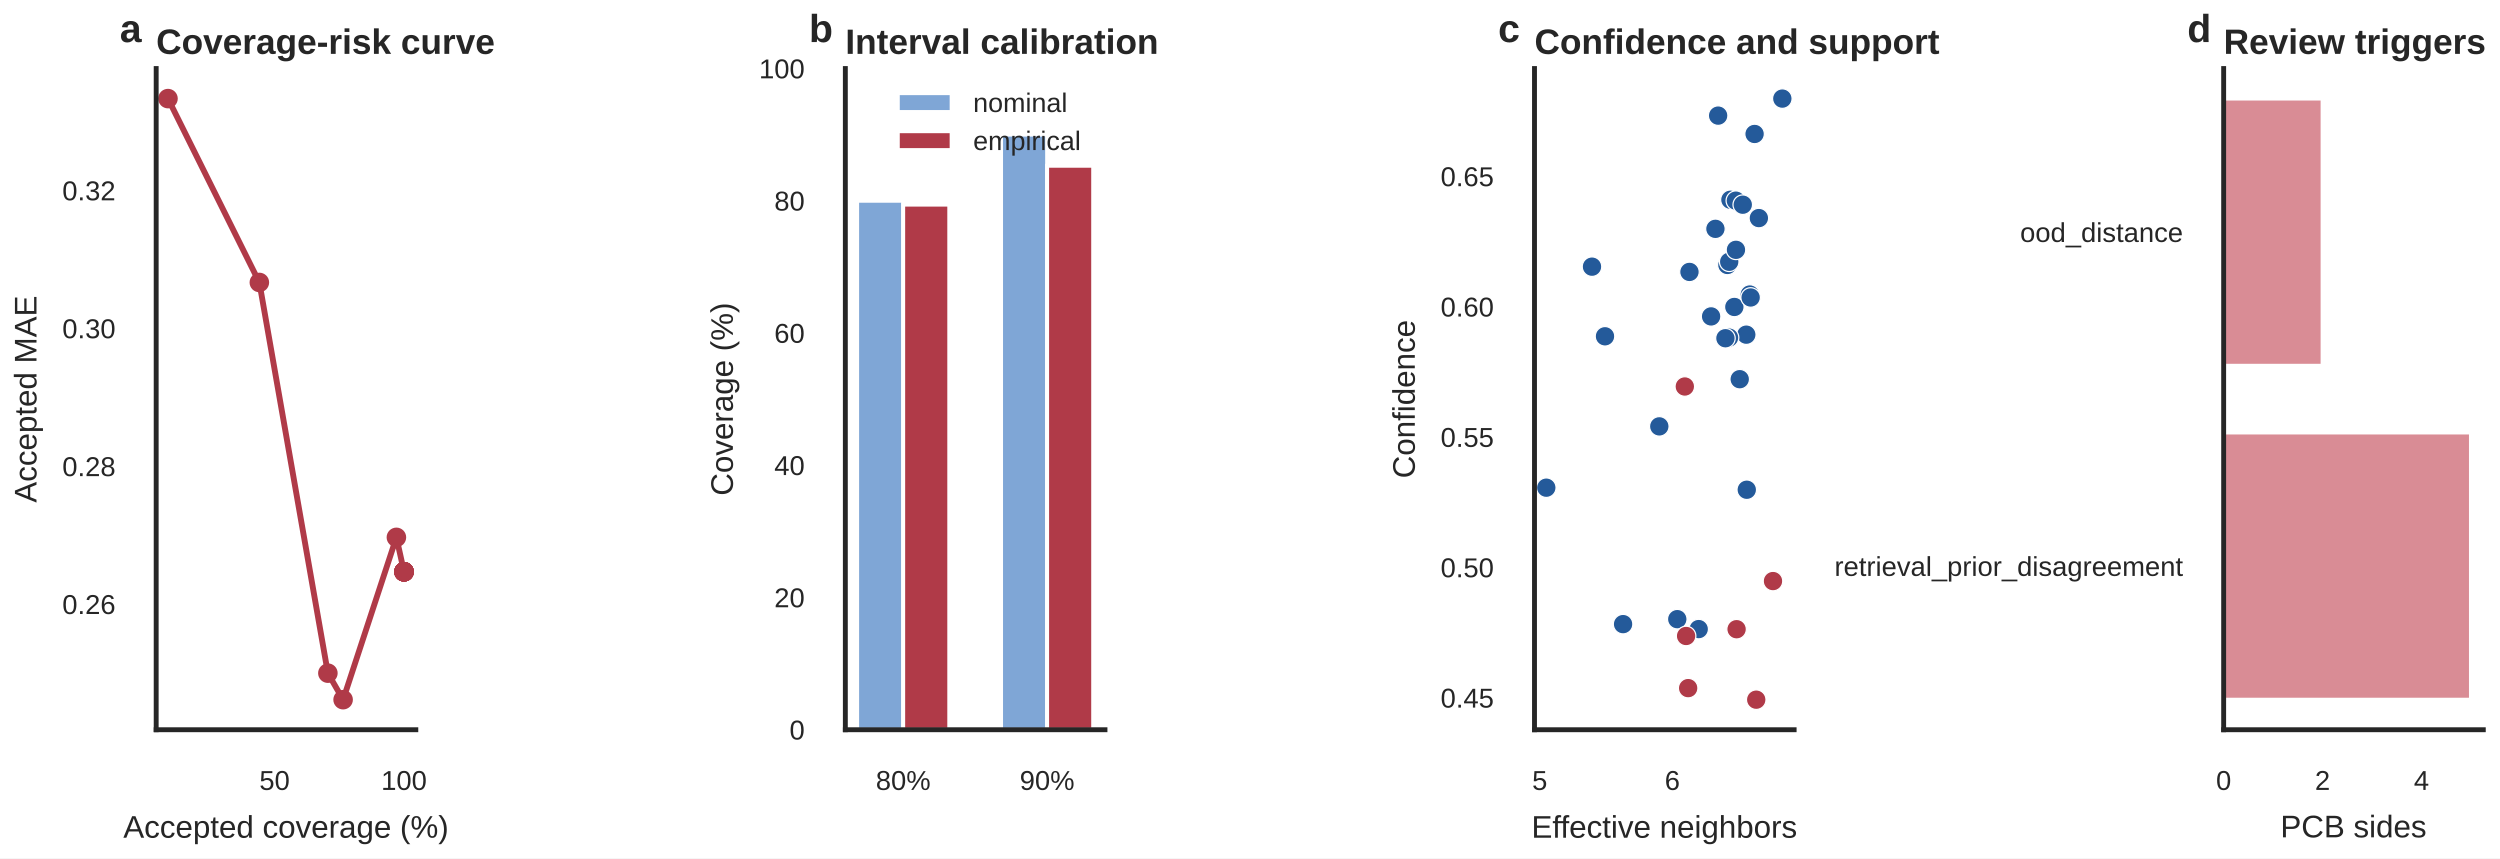
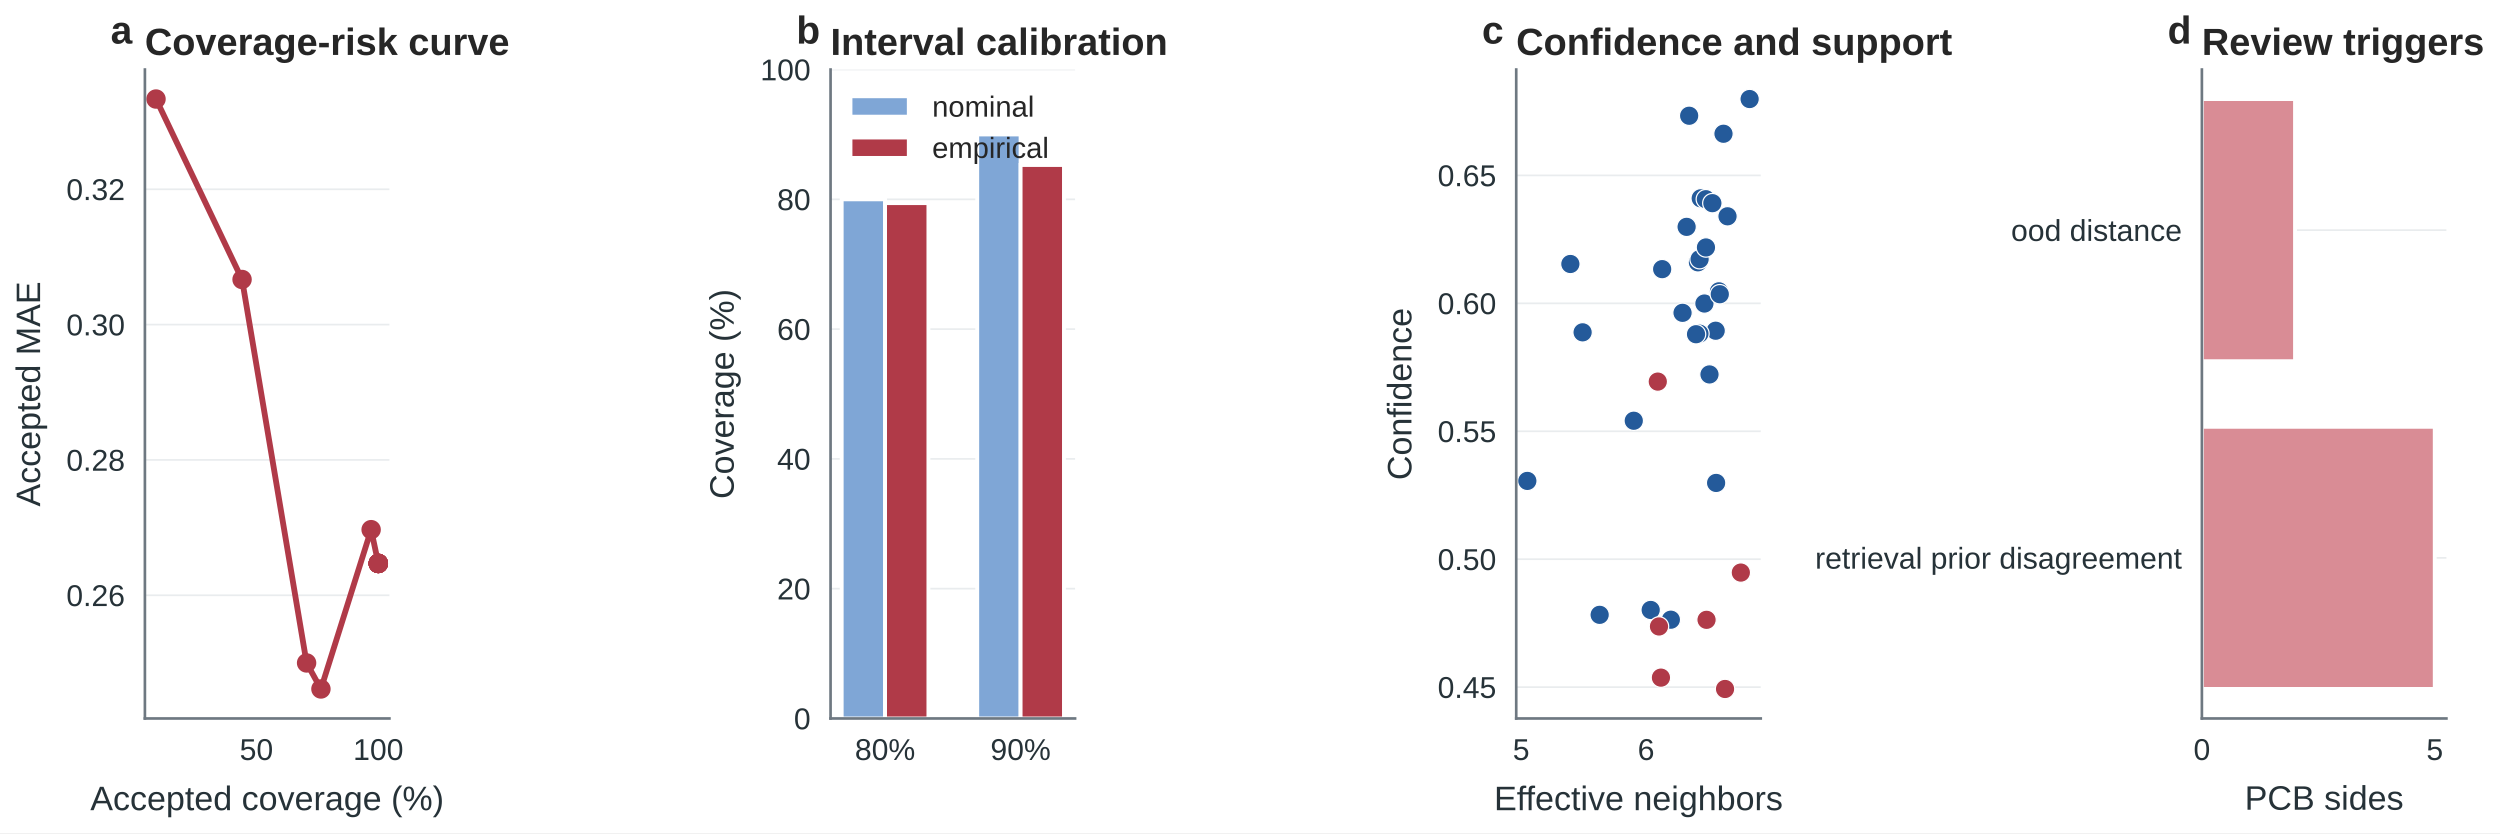
- <svg xmlns="http://www.w3.org/2000/svg" xmlns:xlink="http://www.w3.org/1999/xlink" width="511.12pt" height="175.501pt" viewBox="0 0 511.12 175.501" version="1.1">
+ <svg xmlns="http://www.w3.org/2000/svg" xmlns:xlink="http://www.w3.org/1999/xlink" width="514.282pt" height="171.378pt" viewBox="0 0 514.282 171.378" version="1.1">
  <defs>
    <style type="text/css">*{stroke-linejoin: round; stroke-linecap: butt}</style>
  </defs>
  <g id="figure_1">
    <g id="patch_1">
-       <path d="M 0 175.501  L 511.12 175.501  L 511.12 0  L 0 0  z " style="fill: #ffffff" />
+       <path d="M 0 171.378  L 514.282 171.378  L 514.282 0  L 0 0  z " style="fill: #ffffff" />
    </g>
    <g id="axes_1">
      <g id="patch_2">
-         <path d="M 31.931 149.193  L 85.013 149.193  L 85.013 14.013  L 31.931 14.013  z " style="fill: #ffffff" />
+         <path d="M 29.808 147.799  L 80.107 147.799  L 80.107 14.306  L 29.808 14.306  z " style="fill: #ffffff" />
      </g>
      <g id="matplotlib.axis_1">
        <g id="xtick_1">
          <g id="text_1">
-             <text style="fill: #262626; font: 5.6px 'Arial', 'DejaVu Sans', 'Liberation Sans', sans-serif; text-anchor: middle" x="56.137" y="161.502" transform="rotate(-0 56.13702 161.5016)">50</text>
+             <text style="fill: #263238; font: 6.2px 'Arial', 'DejaVu Sans', 'Liberation Sans', sans-serif; text-anchor: middle" x="52.745" y="156.337" transform="rotate(-0 52.74466 156.3369)">50</text>
          </g>
        </g>
        <g id="xtick_2">
          <g id="text_2">
-             <text style="fill: #262626; font: 5.6px 'Arial', 'DejaVu Sans', 'Liberation Sans', sans-serif; text-anchor: middle" x="82.6" y="161.502" transform="rotate(-0 82.60006 161.5016)">100</text>
+             <text style="fill: #263238; font: 6.2px 'Arial', 'DejaVu Sans', 'Liberation Sans', sans-serif; text-anchor: middle" x="77.821" y="156.337" transform="rotate(-0 77.82066 156.3369)">100</text>
          </g>
        </g>
        <g id="text_3">
-           <text style="fill: #262626; font: 6.4px 'Arial', 'DejaVu Sans', 'Liberation Sans', sans-serif; text-anchor: middle" x="58.472" y="171.274" transform="rotate(-0 58.47199 171.2736)">Accepted coverage (%)</text>
+           <text style="fill: #263238; font: 7px 'Arial', 'DejaVu Sans', 'Liberation Sans', sans-serif; text-anchor: middle" x="54.957" y="166.665" transform="rotate(-0 54.95725 166.665)">Accepted coverage (%)</text>
        </g>
      </g>
      <g id="matplotlib.axis_2">
        <g id="ytick_1">
+           <g id="line2d_1">
+             <path d="M 29.808 122.457  L 80.107 122.457  " clip-path="url(#pd847142f26)" style="fill: none; stroke: #aab4bf; stroke-opacity: 0.25; stroke-width: 0.35; stroke-linecap: round" />
+           </g>
          <g id="text_4">
-             <text style="fill: #262626; font: 5.6px 'Arial', 'DejaVu Sans', 'Liberation Sans', sans-serif; text-anchor: end" x="23.631" y="125.535" transform="rotate(-0 23.63113 125.5349)">0.26</text>
+             <text style="fill: #263238; font: 6.2px 'Arial', 'DejaVu Sans', 'Liberation Sans', sans-serif; text-anchor: end" x="25.707" y="124.676" transform="rotate(-0 25.7075 124.6757)">0.26</text>
          </g>
        </g>
        <g id="ytick_2">
+           <g id="line2d_2">
+             <path d="M 29.808 94.616  L 80.107 94.616  " clip-path="url(#pd847142f26)" style="fill: none; stroke: #aab4bf; stroke-opacity: 0.25; stroke-width: 0.35; stroke-linecap: round" />
+           </g>
          <g id="text_5">
-             <text style="fill: #262626; font: 5.6px 'Arial', 'DejaVu Sans', 'Liberation Sans', sans-serif; text-anchor: end" x="23.631" y="97.342" transform="rotate(-0 23.63113 97.34236)">0.28</text>
+             <text style="fill: #263238; font: 6.2px 'Arial', 'DejaVu Sans', 'Liberation Sans', sans-serif; text-anchor: end" x="25.707" y="96.835" transform="rotate(-0 25.7075 96.83493)">0.28</text>
          </g>
        </g>
        <g id="ytick_3">
+           <g id="line2d_3">
+             <path d="M 29.808 66.775  L 80.107 66.775  " clip-path="url(#pd847142f26)" style="fill: none; stroke: #aab4bf; stroke-opacity: 0.25; stroke-width: 0.35; stroke-linecap: round" />
+           </g>
          <g id="text_6">
-             <text style="fill: #262626; font: 5.6px 'Arial', 'DejaVu Sans', 'Liberation Sans', sans-serif; text-anchor: end" x="23.631" y="69.15" transform="rotate(-0 23.63113 69.14979)">0.30</text>
+             <text style="fill: #263238; font: 6.2px 'Arial', 'DejaVu Sans', 'Liberation Sans', sans-serif; text-anchor: end" x="25.707" y="68.994" transform="rotate(-0 25.7075 68.99412)">0.30</text>
          </g>
        </g>
        <g id="ytick_4">
+           <g id="line2d_4">
+             <path d="M 29.808 38.934  L 80.107 38.934  " clip-path="url(#pd847142f26)" style="fill: none; stroke: #aab4bf; stroke-opacity: 0.25; stroke-width: 0.35; stroke-linecap: round" />
+           </g>
          <g id="text_7">
-             <text style="fill: #262626; font: 5.6px 'Arial', 'DejaVu Sans', 'Liberation Sans', sans-serif; text-anchor: end" x="23.631" y="40.957" transform="rotate(-0 23.63113 40.95721)">0.32</text>
+             <text style="fill: #263238; font: 6.2px 'Arial', 'DejaVu Sans', 'Liberation Sans', sans-serif; text-anchor: end" x="25.707" y="41.153" transform="rotate(-0 25.7075 41.15331)">0.32</text>
          </g>
        </g>
        <g id="text_8">
-           <text style="fill: #262626; font: 6.4px 'Arial', 'DejaVu Sans', 'Liberation Sans', sans-serif; text-anchor: middle" x="7.461" y="81.603" transform="rotate(-90 7.461 81.60333)">Accepted MAE</text>
-         </g>
-       </g>
-       <g id="line2d_1">
-         <path d="M 82.6 116.897  L 82.6 116.897  L 82.6 116.897  L 82.6 116.897  L 82.6 116.897  L 82.6 116.897  L 82.6 116.897  L 82.6 116.897  L 82.6 116.897  L 81.043 109.862  L 70.147 143.049  L 67.034 137.627  L 53.024 57.748  L 34.344 20.158  " clip-path="url(#p14957db769)" style="fill: none; stroke: #b03a48; stroke-width: 1.2; stroke-linecap: round" />
+           <text style="fill: #263238; font: 7px 'Arial', 'DejaVu Sans', 'Liberation Sans', sans-serif; text-anchor: middle" x="8.25" y="81.053" transform="rotate(-90 8.250469 81.05254)">Accepted MAE</text>
+         </g>
+       </g>
+       <g id="line2d_5">
+         <path d="M 77.821 115.906  L 77.821 115.906  L 77.821 115.906  L 77.821 115.906  L 77.821 115.906  L 77.821 115.906  L 77.821 115.906  L 77.821 115.906  L 77.821 115.906  L 76.346 108.958  L 66.02 141.731  L 63.07 136.377  L 49.795 57.495  L 32.094 20.374  " clip-path="url(#pd847142f26)" style="fill: none; stroke: #b03a48; stroke-width: 1.2; stroke-linecap: round" />
        <defs>
-           <path id="m8dc6f3800b" d="M 0 1.5  C 0.398 1.5 0.779 1.342 1.061 1.061  C 1.342 0.779 1.5 0.398 1.5 0  C 1.5 -0.398 1.342 -0.779 1.061 -1.061  C 0.779 -1.342 0.398 -1.5 0 -1.5  C -0.398 -1.5 -0.779 -1.342 -1.061 -1.061  C -1.342 -0.779 -1.5 -0.398 -1.5 0  C -1.5 0.398 -1.342 0.779 -1.061 1.061  C -0.779 1.342 -0.398 1.5 0 1.5  z " style="stroke: #b03a48" />
+           <path id="mab48040e21" d="M 0 1.5  C 0.398 1.5 0.779 1.342 1.061 1.061  C 1.342 0.779 1.5 0.398 1.5 0  C 1.5 -0.398 1.342 -0.779 1.061 -1.061  C 0.779 -1.342 0.398 -1.5 0 -1.5  C -0.398 -1.5 -0.779 -1.342 -1.061 -1.061  C -1.342 -0.779 -1.5 -0.398 -1.5 0  C -1.5 0.398 -1.342 0.779 -1.061 1.061  C -0.779 1.342 -0.398 1.5 0 1.5  z " style="stroke: #b03a48" />
        </defs>
-         <g clip-path="url(#p14957db769)">
-           <use xlink:href="#m8dc6f3800b" x="82.6" y="116.897" style="fill: #b03a48; stroke: #b03a48" />
-           <use xlink:href="#m8dc6f3800b" x="82.6" y="116.897" style="fill: #b03a48; stroke: #b03a48" />
-           <use xlink:href="#m8dc6f3800b" x="82.6" y="116.897" style="fill: #b03a48; stroke: #b03a48" />
-           <use xlink:href="#m8dc6f3800b" x="82.6" y="116.897" style="fill: #b03a48; stroke: #b03a48" />
-           <use xlink:href="#m8dc6f3800b" x="82.6" y="116.897" style="fill: #b03a48; stroke: #b03a48" />
-           <use xlink:href="#m8dc6f3800b" x="82.6" y="116.897" style="fill: #b03a48; stroke: #b03a48" />
-           <use xlink:href="#m8dc6f3800b" x="82.6" y="116.897" style="fill: #b03a48; stroke: #b03a48" />
-           <use xlink:href="#m8dc6f3800b" x="82.6" y="116.897" style="fill: #b03a48; stroke: #b03a48" />
-           <use xlink:href="#m8dc6f3800b" x="82.6" y="116.897" style="fill: #b03a48; stroke: #b03a48" />
-           <use xlink:href="#m8dc6f3800b" x="81.043" y="109.862" style="fill: #b03a48; stroke: #b03a48" />
-           <use xlink:href="#m8dc6f3800b" x="70.147" y="143.049" style="fill: #b03a48; stroke: #b03a48" />
-           <use xlink:href="#m8dc6f3800b" x="67.034" y="137.627" style="fill: #b03a48; stroke: #b03a48" />
-           <use xlink:href="#m8dc6f3800b" x="53.024" y="57.748" style="fill: #b03a48; stroke: #b03a48" />
-           <use xlink:href="#m8dc6f3800b" x="34.344" y="20.158" style="fill: #b03a48; stroke: #b03a48" />
+         <g clip-path="url(#pd847142f26)">
+           <use xlink:href="#mab48040e21" x="77.821" y="115.906" style="fill: #b03a48; stroke: #b03a48" />
+           <use xlink:href="#mab48040e21" x="77.821" y="115.906" style="fill: #b03a48; stroke: #b03a48" />
+           <use xlink:href="#mab48040e21" x="77.821" y="115.906" style="fill: #b03a48; stroke: #b03a48" />
+           <use xlink:href="#mab48040e21" x="77.821" y="115.906" style="fill: #b03a48; stroke: #b03a48" />
+           <use xlink:href="#mab48040e21" x="77.821" y="115.906" style="fill: #b03a48; stroke: #b03a48" />
+           <use xlink:href="#mab48040e21" x="77.821" y="115.906" style="fill: #b03a48; stroke: #b03a48" />
+           <use xlink:href="#mab48040e21" x="77.821" y="115.906" style="fill: #b03a48; stroke: #b03a48" />
+           <use xlink:href="#mab48040e21" x="77.821" y="115.906" style="fill: #b03a48; stroke: #b03a48" />
+           <use xlink:href="#mab48040e21" x="77.821" y="115.906" style="fill: #b03a48; stroke: #b03a48" />
+           <use xlink:href="#mab48040e21" x="76.346" y="108.958" style="fill: #b03a48; stroke: #b03a48" />
+           <use xlink:href="#mab48040e21" x="66.02" y="141.731" style="fill: #b03a48; stroke: #b03a48" />
+           <use xlink:href="#mab48040e21" x="63.07" y="136.377" style="fill: #b03a48; stroke: #b03a48" />
+           <use xlink:href="#mab48040e21" x="49.795" y="57.495" style="fill: #b03a48; stroke: #b03a48" />
+           <use xlink:href="#mab48040e21" x="32.094" y="20.374" style="fill: #b03a48; stroke: #b03a48" />
        </g>
      </g>
      <g id="patch_3">
-         <path d="M 31.931 149.193  L 31.931 14.013  " style="fill: none; stroke: #262626; stroke-linejoin: miter; stroke-linecap: square" />
+         <path d="M 29.808 147.799  L 29.808 14.306  " style="fill: none; stroke: #6e7881; stroke-width: 0.55; stroke-linejoin: miter; stroke-linecap: square" />
      </g>
      <g id="patch_4">
-         <path d="M 31.931 149.193  L 85.013 149.193  " style="fill: none; stroke: #262626; stroke-linejoin: miter; stroke-linecap: square" />
+         <path d="M 29.808 147.799  L 80.107 147.799  " style="fill: none; stroke: #6e7881; stroke-width: 0.55; stroke-linejoin: miter; stroke-linecap: square" />
      </g>
      <g id="text_9">
-         <text style="fill: #262626; font: 700 8px 'Arial', 'DejaVu Sans', 'Liberation Sans', sans-serif; text-anchor: start" x="24.5" y="8.606" transform="rotate(-0 24.49968 8.60625)">a</text>
+         <text style="fill: #262626; font: 700 8px 'Arial', 'DejaVu Sans', 'Liberation Sans', sans-serif; text-anchor: start" x="22.766" y="8.966" transform="rotate(-0 22.76557 8.96625)">a</text>
      </g>
      <g id="text_10">
-         <text style="fill: #262626; font: 700 7.2px 'Arial', 'DejaVu Sans', 'Liberation Sans', sans-serif; text-anchor: start" x="31.931" y="11.013" transform="rotate(-0 31.93113 11.01344)">Coverage-risk curve</text>
+         <text style="fill: #262626; font: 700 7.8px 'Arial', 'DejaVu Sans', 'Liberation Sans', sans-serif; text-anchor: start" x="29.808" y="11.306" transform="rotate(-0 29.8075 11.30598)">Coverage-risk curve</text>
      </g>
    </g>
    <g id="axes_2">
      <g id="patch_5">
-         <path d="M 172.828 149.193  L 225.91 149.193  L 225.91 14.013  L 172.828 14.013  z " style="fill: #ffffff" />
+         <path d="M 170.857 147.799  L 221.156 147.799  L 221.156 14.306  L 170.857 14.306  z " style="fill: #ffffff" />
      </g>
      <g id="matplotlib.axis_3">
        <g id="xtick_3">
          <g id="text_11">
-             <text style="fill: #262626; font: 5.6px 'Arial', 'DejaVu Sans', 'Liberation Sans', sans-serif; text-anchor: middle" x="184.657" y="161.502" transform="rotate(-0 184.6569 161.5016)">80%</text>
+             <text style="fill: #263238; font: 6.2px 'Arial', 'DejaVu Sans', 'Liberation Sans', sans-serif; text-anchor: middle" x="182.066" y="156.337" transform="rotate(-0 182.0656 156.3369)">80%</text>
          </g>
        </g>
        <g id="xtick_4">
          <g id="text_12">
-             <text style="fill: #262626; font: 5.6px 'Arial', 'DejaVu Sans', 'Liberation Sans', sans-serif; text-anchor: middle" x="214.081" y="161.502" transform="rotate(-0 214.0814 161.5016)">90%</text>
+             <text style="fill: #263238; font: 6.2px 'Arial', 'DejaVu Sans', 'Liberation Sans', sans-serif; text-anchor: middle" x="209.948" y="156.337" transform="rotate(-0 209.9479 156.3369)">90%</text>
          </g>
        </g>
      </g>
      <g id="matplotlib.axis_4">
        <g id="ytick_5">
+           <g id="line2d_6">
+             <path d="M 170.857 147.799  L 221.156 147.799  " clip-path="url(#pfc48e0ce52)" style="fill: none; stroke: #aab4bf; stroke-opacity: 0.25; stroke-width: 0.35; stroke-linecap: round" />
+           </g>
          <g id="text_13">
-             <text style="fill: #262626; font: 5.6px 'Arial', 'DejaVu Sans', 'Liberation Sans', sans-serif; text-anchor: end" x="164.528" y="151.197" transform="rotate(-0 164.5283 151.1974)">0</text>
+             <text style="fill: #263238; font: 6.2px 'Arial', 'DejaVu Sans', 'Liberation Sans', sans-serif; text-anchor: end" x="166.757" y="150.018" transform="rotate(-0 166.757 150.018)">0</text>
          </g>
        </g>
        <g id="ytick_6">
+           <g id="line2d_7">
+             <path d="M 170.857 121.1  L 221.156 121.1  " clip-path="url(#pfc48e0ce52)" style="fill: none; stroke: #aab4bf; stroke-opacity: 0.25; stroke-width: 0.35; stroke-linecap: round" />
+           </g>
          <g id="text_14">
-             <text style="fill: #262626; font: 5.6px 'Arial', 'DejaVu Sans', 'Liberation Sans', sans-serif; text-anchor: end" x="164.528" y="124.161" transform="rotate(-0 164.5283 124.1614)">20</text>
+             <text style="fill: #263238; font: 6.2px 'Arial', 'DejaVu Sans', 'Liberation Sans', sans-serif; text-anchor: end" x="166.757" y="123.319" transform="rotate(-0 166.757 123.3194)">20</text>
          </g>
        </g>
        <g id="ytick_7">
+           <g id="line2d_8">
+             <path d="M 170.857 94.402  L 221.156 94.402  " clip-path="url(#pfc48e0ce52)" style="fill: none; stroke: #aab4bf; stroke-opacity: 0.25; stroke-width: 0.35; stroke-linecap: round" />
+           </g>
          <g id="text_15">
-             <text style="fill: #262626; font: 5.6px 'Arial', 'DejaVu Sans', 'Liberation Sans', sans-serif; text-anchor: end" x="164.528" y="97.125" transform="rotate(-0 164.5283 97.12549)">40</text>
+             <text style="fill: #263238; font: 6.2px 'Arial', 'DejaVu Sans', 'Liberation Sans', sans-serif; text-anchor: end" x="166.757" y="96.621" transform="rotate(-0 166.757 96.62077)">40</text>
          </g>
        </g>
        <g id="ytick_8">
+           <g id="line2d_9">
+             <path d="M 170.857 67.703  L 221.156 67.703  " clip-path="url(#pfc48e0ce52)" style="fill: none; stroke: #aab4bf; stroke-opacity: 0.25; stroke-width: 0.35; stroke-linecap: round" />
+           </g>
          <g id="text_16">
-             <text style="fill: #262626; font: 5.6px 'Arial', 'DejaVu Sans', 'Liberation Sans', sans-serif; text-anchor: end" x="164.528" y="70.09" transform="rotate(-0 164.5283 70.08954)">60</text>
+             <text style="fill: #263238; font: 6.2px 'Arial', 'DejaVu Sans', 'Liberation Sans', sans-serif; text-anchor: end" x="166.757" y="69.922" transform="rotate(-0 166.757 69.92215)">60</text>
          </g>
        </g>
        <g id="ytick_9">
+           <g id="line2d_10">
+             <path d="M 170.857 41.005  L 221.156 41.005  " clip-path="url(#pfc48e0ce52)" style="fill: none; stroke: #aab4bf; stroke-opacity: 0.25; stroke-width: 0.35; stroke-linecap: round" />
+           </g>
          <g id="text_17">
-             <text style="fill: #262626; font: 5.6px 'Arial', 'DejaVu Sans', 'Liberation Sans', sans-serif; text-anchor: end" x="164.528" y="43.054" transform="rotate(-0 164.5283 43.05358)">80</text>
+             <text style="fill: #263238; font: 6.2px 'Arial', 'DejaVu Sans', 'Liberation Sans', sans-serif; text-anchor: end" x="166.757" y="43.224" transform="rotate(-0 166.757 43.22352)">80</text>
          </g>
        </g>
        <g id="ytick_10">
+           <g id="line2d_11">
+             <path d="M 170.857 14.306  L 221.156 14.306  " clip-path="url(#pfc48e0ce52)" style="fill: none; stroke: #aab4bf; stroke-opacity: 0.25; stroke-width: 0.35; stroke-linecap: round" />
+           </g>
          <g id="text_18">
-             <text style="fill: #262626; font: 5.6px 'Arial', 'DejaVu Sans', 'Liberation Sans', sans-serif; text-anchor: end" x="164.528" y="16.018" transform="rotate(-0 164.5283 16.01763)">100</text>
+             <text style="fill: #263238; font: 6.2px 'Arial', 'DejaVu Sans', 'Liberation Sans', sans-serif; text-anchor: end" x="166.757" y="16.525" transform="rotate(-0 166.757 16.5249)">100</text>
          </g>
        </g>
        <g id="text_19">
-           <text style="fill: #262626; font: 6.4px 'Arial', 'DejaVu Sans', 'Liberation Sans', sans-serif; text-anchor: middle" x="149.839" y="81.603" transform="rotate(-90 149.8389 81.60333)">Coverage (%)</text>
+           <text style="fill: #263238; font: 7px 'Arial', 'DejaVu Sans', 'Liberation Sans', sans-serif; text-anchor: middle" x="150.94" y="81.053" transform="rotate(-90 150.9404 81.05254)">Coverage (%)</text>
        </g>
      </g>
      <g id="patch_6">
-         <path d="M 175.241 149.193  L 184.657 149.193  L 184.657 41.049  L 175.241 41.049  z " clip-path="url(#pe821e50bcc)" style="fill: #7fa6d6; stroke: #ffffff; stroke-width: 0.8; stroke-linejoin: miter" />
+         <path d="M 173.143 147.799  L 182.066 147.799  L 182.066 41.005  L 173.143 41.005  z " clip-path="url(#pfc48e0ce52)" style="fill: #7fa6d6; stroke: #ffffff; stroke-width: 0.8; stroke-linejoin: miter" />
      </g>
      <g id="patch_7">
-         <path d="M 204.666 149.193  L 214.081 149.193  L 214.081 27.531  L 204.666 27.531  z " clip-path="url(#pe821e50bcc)" style="fill: #7fa6d6; stroke: #ffffff; stroke-width: 0.8; stroke-linejoin: miter" />
+         <path d="M 201.026 147.799  L 209.948 147.799  L 209.948 27.655  L 201.026 27.655  z " clip-path="url(#pfc48e0ce52)" style="fill: #7fa6d6; stroke: #ffffff; stroke-width: 0.8; stroke-linejoin: miter" />
      </g>
      <g id="patch_8">
-         <path d="M 184.657 149.193  L 194.073 149.193  L 194.073 41.845  L 184.657 41.845  z " clip-path="url(#pe821e50bcc)" style="fill: #b03a48; stroke: #ffffff; stroke-width: 0.8; stroke-linejoin: miter" />
+         <path d="M 182.066 147.799  L 190.988 147.799  L 190.988 41.79  L 182.066 41.79  z " clip-path="url(#pfc48e0ce52)" style="fill: #b03a48; stroke: #ffffff; stroke-width: 0.8; stroke-linejoin: miter" />
      </g>
      <g id="patch_9">
-         <path d="M 214.081 149.193  L 223.497 149.193  L 223.497 33.893  L 214.081 33.893  z " clip-path="url(#pe821e50bcc)" style="fill: #b03a48; stroke: #ffffff; stroke-width: 0.8; stroke-linejoin: miter" />
+         <path d="M 209.948 147.799  L 218.87 147.799  L 218.87 33.937  L 209.948 33.937  z " clip-path="url(#pfc48e0ce52)" style="fill: #b03a48; stroke: #ffffff; stroke-width: 0.8; stroke-linejoin: miter" />
      </g>
      <g id="patch_10">
-         <path d="M 172.828 149.193  L 172.828 14.013  " style="fill: none; stroke: #262626; stroke-linejoin: miter; stroke-linecap: square" />
+         <path d="M 170.857 147.799  L 170.857 14.306  " style="fill: none; stroke: #6e7881; stroke-width: 0.55; stroke-linejoin: miter; stroke-linecap: square" />
      </g>
      <g id="patch_11">
-         <path d="M 172.828 149.193  L 225.91 149.193  " style="fill: none; stroke: #262626; stroke-linejoin: miter; stroke-linecap: square" />
+         <path d="M 170.857 147.799  L 221.156 147.799  " style="fill: none; stroke: #6e7881; stroke-width: 0.55; stroke-linejoin: miter; stroke-linecap: square" />
      </g>
      <g id="text_20">
-         <text style="fill: #262626; font: 700 8px 'Arial', 'DejaVu Sans', 'Liberation Sans', sans-serif; text-anchor: start" x="165.397" y="8.606" transform="rotate(-0 165.3968 8.60625)">b</text>
+         <text style="fill: #262626; font: 700 8px 'Arial', 'DejaVu Sans', 'Liberation Sans', sans-serif; text-anchor: start" x="163.815" y="8.966" transform="rotate(-0 163.8151 8.96625)">b</text>
      </g>
      <g id="text_21">
-         <text style="fill: #262626; font: 700 7.2px 'Arial', 'DejaVu Sans', 'Liberation Sans', sans-serif; text-anchor: start" x="172.828" y="11.013" transform="rotate(-0 172.8282 11.01344)">Interval calibration</text>
+         <text style="fill: #262626; font: 700 7.8px 'Arial', 'DejaVu Sans', 'Liberation Sans', sans-serif; text-anchor: start" x="170.857" y="11.306" transform="rotate(-0 170.857 11.30598)">Interval calibration</text>
      </g>
      <g id="legend_1">
        <g id="patch_12">
-           <path d="M 183.556 22.9  L 194.556 22.9  L 194.556 19.05  L 183.556 19.05  z " style="fill: #7fa6d6; stroke: #ffffff; stroke-width: 0.8; stroke-linejoin: miter" />
+           <path d="M 174.952 24.001  L 186.952 24.001  L 186.952 19.801  L 174.952 19.801  z " style="fill: #7fa6d6; stroke: #ffffff; stroke-width: 0.8; stroke-linejoin: miter" />
        </g>
        <g id="text_22">
-           <text style="fill: #262626; font: 5.5px 'Arial', 'DejaVu Sans', 'Liberation Sans', sans-serif; text-anchor: start" x="198.956" y="22.9" transform="rotate(-0 198.9557 22.90024)">nominal</text>
+           <text style="fill: #262626; font: 6px 'Arial', 'DejaVu Sans', 'Liberation Sans', sans-serif; text-anchor: start" x="191.752" y="24.001" transform="rotate(-0 191.7518 24.00066)">nominal</text>
        </g>
        <g id="patch_13">
-           <path d="M 183.556 30.68  L 194.556 30.68  L 194.556 26.83  L 183.556 26.83  z " style="fill: #b03a48; stroke: #ffffff; stroke-width: 0.8; stroke-linejoin: miter" />
+           <path d="M 174.952 32.488  L 186.952 32.488  L 186.952 28.288  L 174.952 28.288  z " style="fill: #b03a48; stroke: #ffffff; stroke-width: 0.8; stroke-linejoin: miter" />
        </g>
        <g id="text_23">
-           <text style="fill: #262626; font: 5.5px 'Arial', 'DejaVu Sans', 'Liberation Sans', sans-serif; text-anchor: start" x="198.956" y="30.68" transform="rotate(-0 198.9557 30.68016)">empirical</text>
+           <text style="fill: #262626; font: 6px 'Arial', 'DejaVu Sans', 'Liberation Sans', sans-serif; text-anchor: start" x="191.752" y="32.488" transform="rotate(-0 191.7518 32.48785)">empirical</text>
        </g>
      </g>
    </g>
    <g id="axes_3">
      <g id="patch_14">
-         <path d="M 313.725 149.193  L 366.807 149.193  L 366.807 14.013  L 313.725 14.013  z " style="fill: #ffffff" />
+         <path d="M 311.906 147.799  L 362.206 147.799  L 362.206 14.306  L 311.906 14.306  z " style="fill: #ffffff" />
      </g>
      <g id="matplotlib.axis_5">
        <g id="xtick_5">
          <g id="text_24">
-             <text style="fill: #262626; font: 5.6px 'Arial', 'DejaVu Sans', 'Liberation Sans', sans-serif; text-anchor: middle" x="314.795" y="161.502" transform="rotate(-0 314.7947 161.5016)">5</text>
+             <text style="fill: #263238; font: 6.2px 'Arial', 'DejaVu Sans', 'Liberation Sans', sans-serif; text-anchor: middle" x="312.92" y="156.337" transform="rotate(-0 312.9197 156.3369)">5</text>
          </g>
        </g>
        <g id="xtick_6">
          <g id="text_25">
-             <text style="fill: #262626; font: 5.6px 'Arial', 'DejaVu Sans', 'Liberation Sans', sans-serif; text-anchor: middle" x="341.913" y="161.502" transform="rotate(-0 341.9132 161.5016)">6</text>
+             <text style="fill: #263238; font: 6.2px 'Arial', 'DejaVu Sans', 'Liberation Sans', sans-serif; text-anchor: middle" x="338.617" y="156.337" transform="rotate(-0 338.6169 156.3369)">6</text>
          </g>
        </g>
        <g id="text_26">
-           <text style="fill: #262626; font: 6.4px 'Arial', 'DejaVu Sans', 'Liberation Sans', sans-serif; text-anchor: middle" x="340.266" y="171.274" transform="rotate(-0 340.2662 171.2736)">Effective neighbors</text>
+           <text style="fill: #263238; font: 7px 'Arial', 'DejaVu Sans', 'Liberation Sans', sans-serif; text-anchor: middle" x="337.056" y="166.665" transform="rotate(-0 337.0562 166.665)">Effective neighbors</text>
        </g>
      </g>
      <g id="matplotlib.axis_6">
        <g id="ytick_11">
+           <g id="line2d_12">
+             <path d="M 311.906 141.353  L 362.206 141.353  " clip-path="url(#pc0b4f878a5)" style="fill: none; stroke: #aab4bf; stroke-opacity: 0.25; stroke-width: 0.35; stroke-linecap: round" />
+           </g>
          <g id="text_27">
-             <text style="fill: #262626; font: 5.6px 'Arial', 'DejaVu Sans', 'Liberation Sans', sans-serif; text-anchor: end" x="305.425" y="144.67" transform="rotate(-0 305.4254 144.6703)">0.45</text>
+             <text style="fill: #263238; font: 6.2px 'Arial', 'DejaVu Sans', 'Liberation Sans', sans-serif; text-anchor: end" x="307.807" y="143.572" transform="rotate(-0 307.8065 143.5724)">0.45</text>
          </g>
        </g>
        <g id="ytick_12">
+           <g id="line2d_13">
+             <path d="M 311.906 115.035  L 362.206 115.035  " clip-path="url(#pc0b4f878a5)" style="fill: none; stroke: #aab4bf; stroke-opacity: 0.25; stroke-width: 0.35; stroke-linecap: round" />
+           </g>
          <g id="text_28">
-             <text style="fill: #262626; font: 5.6px 'Arial', 'DejaVu Sans', 'Liberation Sans', sans-serif; text-anchor: end" x="305.425" y="118.019" transform="rotate(-0 305.4254 118.0191)">0.50</text>
+             <text style="fill: #263238; font: 6.2px 'Arial', 'DejaVu Sans', 'Liberation Sans', sans-serif; text-anchor: end" x="307.807" y="117.254" transform="rotate(-0 307.8065 117.2537)">0.50</text>
          </g>
        </g>
        <g id="ytick_13">
+           <g id="line2d_14">
+             <path d="M 311.906 88.716  L 362.206 88.716  " clip-path="url(#pc0b4f878a5)" style="fill: none; stroke: #aab4bf; stroke-opacity: 0.25; stroke-width: 0.35; stroke-linecap: round" />
+           </g>
          <g id="text_29">
-             <text style="fill: #262626; font: 5.6px 'Arial', 'DejaVu Sans', 'Liberation Sans', sans-serif; text-anchor: end" x="305.425" y="91.368" transform="rotate(-0 305.4254 91.36784)">0.55</text>
+             <text style="fill: #263238; font: 6.2px 'Arial', 'DejaVu Sans', 'Liberation Sans', sans-serif; text-anchor: end" x="307.807" y="90.935" transform="rotate(-0 307.8065 90.93495)">0.55</text>
          </g>
        </g>
        <g id="ytick_14">
+           <g id="line2d_15">
+             <path d="M 311.906 62.397  L 362.206 62.397  " clip-path="url(#pc0b4f878a5)" style="fill: none; stroke: #aab4bf; stroke-opacity: 0.25; stroke-width: 0.35; stroke-linecap: round" />
+           </g>
          <g id="text_30">
-             <text style="fill: #262626; font: 5.6px 'Arial', 'DejaVu Sans', 'Liberation Sans', sans-serif; text-anchor: end" x="305.425" y="64.717" transform="rotate(-0 305.4254 64.71661)">0.60</text>
+             <text style="fill: #263238; font: 6.2px 'Arial', 'DejaVu Sans', 'Liberation Sans', sans-serif; text-anchor: end" x="307.807" y="64.616" transform="rotate(-0 307.8065 64.61625)">0.60</text>
          </g>
        </g>
        <g id="ytick_15">
+           <g id="line2d_16">
+             <path d="M 311.906 36.079  L 362.206 36.079  " clip-path="url(#pc0b4f878a5)" style="fill: none; stroke: #aab4bf; stroke-opacity: 0.25; stroke-width: 0.35; stroke-linecap: round" />
+           </g>
          <g id="text_31">
-             <text style="fill: #262626; font: 5.6px 'Arial', 'DejaVu Sans', 'Liberation Sans', sans-serif; text-anchor: end" x="305.425" y="38.065" transform="rotate(-0 305.4254 38.06538)">0.65</text>
+             <text style="fill: #263238; font: 6.2px 'Arial', 'DejaVu Sans', 'Liberation Sans', sans-serif; text-anchor: end" x="307.807" y="38.298" transform="rotate(-0 307.8065 38.29756)">0.65</text>
          </g>
        </g>
        <g id="text_32">
-           <text style="fill: #262626; font: 6.4px 'Arial', 'DejaVu Sans', 'Liberation Sans', sans-serif; text-anchor: middle" x="289.255" y="81.603" transform="rotate(-90 289.2552 81.60333)">Confidence</text>
+           <text style="fill: #263238; font: 7px 'Arial', 'DejaVu Sans', 'Liberation Sans', sans-serif; text-anchor: middle" x="290.349" y="81.053" transform="rotate(-90 290.3495 81.05254)">Confidence</text>
        </g>
      </g>
      <g id="PathCollection_1">
        <defs>
-           <path id="C0_0_21ac09eb34" d="M 0 2  C 0.53 2 1.039 1.789 1.414 1.414  C 1.789 1.039 2 0.53 2 -0  C 2 -0.53 1.789 -1.039 1.414 -1.414  C 1.039 -1.789 0.53 -2 0 -2  C -0.53 -2 -1.039 -1.789 -1.414 -1.414  C -1.789 -1.039 -2 -0.53 -2 0  C -2 0.53 -1.789 1.039 -1.414 1.414  C -1.039 1.789 -0.53 2 0 2  z " />
+           <path id="C0_0_0cf17ca480" d="M 0 2  C 0.53 2 1.039 1.789 1.414 1.414  C 1.789 1.039 2 0.53 2 -0  C 2 -0.53 1.789 -1.039 1.414 -1.414  C 1.039 -1.789 0.53 -2 0 -2  C -0.53 -2 -1.039 -1.789 -1.414 -1.414  C -1.789 -1.039 -2 -0.53 -2 0  C -2 0.53 -1.789 1.039 -1.414 1.414  C -1.039 1.789 -0.53 2 0 2  z " />
        </defs>
-         <g clip-path="url(#pa5e26a5a07)">
-           <use xlink:href="#C0_0_21ac09eb34" x="357.736" y="60.215" style="fill: #245a9a; stroke: #ffffff; stroke-width: 0.25" />
-         </g>
-         <g clip-path="url(#pa5e26a5a07)">
-           <use xlink:href="#C0_0_21ac09eb34" x="328.138" y="68.756" style="fill: #245a9a; stroke: #ffffff; stroke-width: 0.25" />
-         </g>
-         <g clip-path="url(#pa5e26a5a07)">
-           <use xlink:href="#C0_0_21ac09eb34" x="345.409" y="55.593" style="fill: #245a9a; stroke: #ffffff; stroke-width: 0.25" />
-         </g>
-         <g clip-path="url(#pa5e26a5a07)">
-           <use xlink:href="#C0_0_21ac09eb34" x="350.716" y="46.784" style="fill: #245a9a; stroke: #ffffff; stroke-width: 0.25" />
-         </g>
-         <g clip-path="url(#pa5e26a5a07)">
-           <use xlink:href="#C0_0_21ac09eb34" x="347.293" y="128.617" style="fill: #245a9a; stroke: #ffffff; stroke-width: 0.25" />
-         </g>
-         <g clip-path="url(#pa5e26a5a07)">
-           <use xlink:href="#C0_0_21ac09eb34" x="325.48" y="54.519" style="fill: #245a9a; stroke: #ffffff; stroke-width: 0.25" />
-         </g>
-         <g clip-path="url(#pa5e26a5a07)">
-           <use xlink:href="#C0_0_21ac09eb34" x="353.164" y="54.17" style="fill: #245a9a; stroke: #ffffff; stroke-width: 0.25" />
-         </g>
-         <g clip-path="url(#pa5e26a5a07)">
-           <use xlink:href="#C0_0_21ac09eb34" x="353.778" y="40.839" style="fill: #245a9a; stroke: #ffffff; stroke-width: 0.25" />
-         </g>
-         <g clip-path="url(#pa5e26a5a07)">
-           <use xlink:href="#C0_0_21ac09eb34" x="353.535" y="53.518" style="fill: #245a9a; stroke: #ffffff; stroke-width: 0.25" />
-         </g>
-         <g clip-path="url(#pa5e26a5a07)">
-           <use xlink:href="#C0_0_21ac09eb34" x="354.914" y="51.076" style="fill: #245a9a; stroke: #ffffff; stroke-width: 0.25" />
-         </g>
-         <g clip-path="url(#pa5e26a5a07)">
-           <use xlink:href="#C0_0_21ac09eb34" x="359.597" y="44.586" style="fill: #245a9a; stroke: #ffffff; stroke-width: 0.25" />
-         </g>
-         <g clip-path="url(#pa5e26a5a07)">
-           <use xlink:href="#C0_0_21ac09eb34" x="354.582" y="62.756" style="fill: #245a9a; stroke: #ffffff; stroke-width: 0.25" />
-         </g>
-         <g clip-path="url(#pa5e26a5a07)">
-           <use xlink:href="#C0_0_21ac09eb34" x="359.059" y="143.049" style="fill: #b03a48; stroke: #ffffff; stroke-width: 0.25" />
-         </g>
-         <g clip-path="url(#pa5e26a5a07)">
-           <use xlink:href="#C0_0_21ac09eb34" x="342.917" y="126.587" style="fill: #245a9a; stroke: #ffffff; stroke-width: 0.25" />
-         </g>
-         <g clip-path="url(#pa5e26a5a07)">
-           <use xlink:href="#C0_0_21ac09eb34" x="345.141" y="140.686" style="fill: #b03a48; stroke: #ffffff; stroke-width: 0.25" />
-         </g>
-         <g clip-path="url(#pa5e26a5a07)">
-           <use xlink:href="#C0_0_21ac09eb34" x="357.123" y="100.126" style="fill: #245a9a; stroke: #ffffff; stroke-width: 0.25" />
-         </g>
-         <g clip-path="url(#pa5e26a5a07)">
-           <use xlink:href="#C0_0_21ac09eb34" x="344.719" y="130.026" style="fill: #b03a48; stroke: #ffffff; stroke-width: 0.25" />
-         </g>
-         <g clip-path="url(#pa5e26a5a07)">
-           <use xlink:href="#C0_0_21ac09eb34" x="362.485" y="118.8" style="fill: #b03a48; stroke: #ffffff; stroke-width: 0.25" />
-         </g>
-         <g clip-path="url(#pa5e26a5a07)">
-           <use xlink:href="#C0_0_21ac09eb34" x="351.271" y="23.638" style="fill: #245a9a; stroke: #ffffff; stroke-width: 0.25" />
-         </g>
-         <g clip-path="url(#pa5e26a5a07)">
-           <use xlink:href="#C0_0_21ac09eb34" x="339.242" y="87.172" style="fill: #245a9a; stroke: #ffffff; stroke-width: 0.25" />
-         </g>
-         <g clip-path="url(#pa5e26a5a07)">
-           <use xlink:href="#C0_0_21ac09eb34" x="316.138" y="99.706" style="fill: #245a9a; stroke: #ffffff; stroke-width: 0.25" />
-         </g>
-         <g clip-path="url(#pa5e26a5a07)">
-           <use xlink:href="#C0_0_21ac09eb34" x="364.394" y="20.158" style="fill: #245a9a; stroke: #ffffff; stroke-width: 0.25" />
-         </g>
-         <g clip-path="url(#pa5e26a5a07)">
-           <use xlink:href="#C0_0_21ac09eb34" x="331.836" y="127.603" style="fill: #245a9a; stroke: #ffffff; stroke-width: 0.25" />
-         </g>
-         <g clip-path="url(#pa5e26a5a07)">
-           <use xlink:href="#C0_0_21ac09eb34" x="354.89" y="41.025" style="fill: #245a9a; stroke: #ffffff; stroke-width: 0.25" />
-         </g>
-         <g clip-path="url(#pa5e26a5a07)">
-           <use xlink:href="#C0_0_21ac09eb34" x="357.915" y="60.818" style="fill: #245a9a; stroke: #ffffff; stroke-width: 0.25" />
-         </g>
-         <g clip-path="url(#pa5e26a5a07)">
-           <use xlink:href="#C0_0_21ac09eb34" x="344.456" y="79.019" style="fill: #b03a48; stroke: #ffffff; stroke-width: 0.25" />
-         </g>
-         <g clip-path="url(#pa5e26a5a07)">
-           <use xlink:href="#C0_0_21ac09eb34" x="357.025" y="68.421" style="fill: #245a9a; stroke: #ffffff; stroke-width: 0.25" />
-         </g>
-         <g clip-path="url(#pa5e26a5a07)">
-           <use xlink:href="#C0_0_21ac09eb34" x="349.832" y="64.69" style="fill: #245a9a; stroke: #ffffff; stroke-width: 0.25" />
-         </g>
-         <g clip-path="url(#pa5e26a5a07)">
-           <use xlink:href="#C0_0_21ac09eb34" x="358.722" y="27.389" style="fill: #245a9a; stroke: #ffffff; stroke-width: 0.25" />
-         </g>
-         <g clip-path="url(#pa5e26a5a07)">
-           <use xlink:href="#C0_0_21ac09eb34" x="356.304" y="41.85" style="fill: #245a9a; stroke: #ffffff; stroke-width: 0.25" />
-         </g>
-         <g clip-path="url(#pa5e26a5a07)">
-           <use xlink:href="#C0_0_21ac09eb34" x="355.042" y="128.642" style="fill: #b03a48; stroke: #ffffff; stroke-width: 0.25" />
-         </g>
-         <g clip-path="url(#pa5e26a5a07)">
-           <use xlink:href="#C0_0_21ac09eb34" x="355.682" y="77.526" style="fill: #245a9a; stroke: #ffffff; stroke-width: 0.25" />
-         </g>
-         <g clip-path="url(#pa5e26a5a07)">
-           <use xlink:href="#C0_0_21ac09eb34" x="353.499" y="69.021" style="fill: #245a9a; stroke: #ffffff; stroke-width: 0.25" />
-         </g>
-         <g clip-path="url(#pa5e26a5a07)">
-           <use xlink:href="#C0_0_21ac09eb34" x="352.761" y="69.153" style="fill: #245a9a; stroke: #ffffff; stroke-width: 0.25" />
+         <g clip-path="url(#pc0b4f878a5)">
+           <use xlink:href="#C0_0_0cf17ca480" x="353.61" y="59.931" style="fill: #245a9a; stroke: #ffffff; stroke-width: 0.25" />
+         </g>
+         <g clip-path="url(#pc0b4f878a5)">
+           <use xlink:href="#C0_0_0cf17ca480" x="325.564" y="68.365" style="fill: #245a9a; stroke: #ffffff; stroke-width: 0.25" />
+         </g>
+         <g clip-path="url(#pc0b4f878a5)">
+           <use xlink:href="#C0_0_0cf17ca480" x="341.929" y="55.367" style="fill: #245a9a; stroke: #ffffff; stroke-width: 0.25" />
+         </g>
+         <g clip-path="url(#pc0b4f878a5)">
+           <use xlink:href="#C0_0_0cf17ca480" x="346.959" y="46.667" style="fill: #245a9a; stroke: #ffffff; stroke-width: 0.25" />
+         </g>
+         <g clip-path="url(#pc0b4f878a5)">
+           <use xlink:href="#C0_0_0cf17ca480" x="343.714" y="127.48" style="fill: #245a9a; stroke: #ffffff; stroke-width: 0.25" />
+         </g>
+         <g clip-path="url(#pc0b4f878a5)">
+           <use xlink:href="#C0_0_0cf17ca480" x="323.045" y="54.306" style="fill: #245a9a; stroke: #ffffff; stroke-width: 0.25" />
+         </g>
+         <g clip-path="url(#pc0b4f878a5)">
+           <use xlink:href="#C0_0_0cf17ca480" x="349.278" y="53.961" style="fill: #245a9a; stroke: #ffffff; stroke-width: 0.25" />
+         </g>
+         <g clip-path="url(#pc0b4f878a5)">
+           <use xlink:href="#C0_0_0cf17ca480" x="349.86" y="40.797" style="fill: #245a9a; stroke: #ffffff; stroke-width: 0.25" />
+         </g>
+         <g clip-path="url(#pc0b4f878a5)">
+           <use xlink:href="#C0_0_0cf17ca480" x="349.629" y="53.318" style="fill: #245a9a; stroke: #ffffff; stroke-width: 0.25" />
+         </g>
+         <g clip-path="url(#pc0b4f878a5)">
+           <use xlink:href="#C0_0_0cf17ca480" x="350.937" y="50.907" style="fill: #245a9a; stroke: #ffffff; stroke-width: 0.25" />
+         </g>
+         <g clip-path="url(#pc0b4f878a5)">
+           <use xlink:href="#C0_0_0cf17ca480" x="355.374" y="44.497" style="fill: #245a9a; stroke: #ffffff; stroke-width: 0.25" />
+         </g>
+         <g clip-path="url(#pc0b4f878a5)">
+           <use xlink:href="#C0_0_0cf17ca480" x="350.622" y="62.44" style="fill: #245a9a; stroke: #ffffff; stroke-width: 0.25" />
+         </g>
+         <g clip-path="url(#pc0b4f878a5)">
+           <use xlink:href="#C0_0_0cf17ca480" x="354.864" y="141.731" style="fill: #b03a48; stroke: #ffffff; stroke-width: 0.25" />
+         </g>
+         <g clip-path="url(#pc0b4f878a5)">
+           <use xlink:href="#C0_0_0cf17ca480" x="339.568" y="125.475" style="fill: #245a9a; stroke: #ffffff; stroke-width: 0.25" />
+         </g>
+         <g clip-path="url(#pc0b4f878a5)">
+           <use xlink:href="#C0_0_0cf17ca480" x="341.675" y="139.398" style="fill: #b03a48; stroke: #ffffff; stroke-width: 0.25" />
+         </g>
+         <g clip-path="url(#pc0b4f878a5)">
+           <use xlink:href="#C0_0_0cf17ca480" x="353.029" y="99.345" style="fill: #245a9a; stroke: #ffffff; stroke-width: 0.25" />
+         </g>
+         <g clip-path="url(#pc0b4f878a5)">
+           <use xlink:href="#C0_0_0cf17ca480" x="341.275" y="128.871" style="fill: #b03a48; stroke: #ffffff; stroke-width: 0.25" />
+         </g>
+         <g clip-path="url(#pc0b4f878a5)">
+           <use xlink:href="#C0_0_0cf17ca480" x="358.111" y="117.785" style="fill: #b03a48; stroke: #ffffff; stroke-width: 0.25" />
+         </g>
+         <g clip-path="url(#pc0b4f878a5)">
+           <use xlink:href="#C0_0_0cf17ca480" x="347.484" y="23.81" style="fill: #245a9a; stroke: #ffffff; stroke-width: 0.25" />
+         </g>
+         <g clip-path="url(#pc0b4f878a5)">
+           <use xlink:href="#C0_0_0cf17ca480" x="336.086" y="86.552" style="fill: #245a9a; stroke: #ffffff; stroke-width: 0.25" />
+         </g>
+         <g clip-path="url(#pc0b4f878a5)">
+           <use xlink:href="#C0_0_0cf17ca480" x="314.193" y="98.929" style="fill: #245a9a; stroke: #ffffff; stroke-width: 0.25" />
+         </g>
+         <g clip-path="url(#pc0b4f878a5)">
+           <use xlink:href="#C0_0_0cf17ca480" x="359.92" y="20.374" style="fill: #245a9a; stroke: #ffffff; stroke-width: 0.25" />
+         </g>
+         <g clip-path="url(#pc0b4f878a5)">
+           <use xlink:href="#C0_0_0cf17ca480" x="329.068" y="126.478" style="fill: #245a9a; stroke: #ffffff; stroke-width: 0.25" />
+         </g>
+         <g clip-path="url(#pc0b4f878a5)">
+           <use xlink:href="#C0_0_0cf17ca480" x="350.914" y="40.98" style="fill: #245a9a; stroke: #ffffff; stroke-width: 0.25" />
+         </g>
+         <g clip-path="url(#pc0b4f878a5)">
+           <use xlink:href="#C0_0_0cf17ca480" x="353.78" y="60.526" style="fill: #245a9a; stroke: #ffffff; stroke-width: 0.25" />
+         </g>
+         <g clip-path="url(#pc0b4f878a5)">
+           <use xlink:href="#C0_0_0cf17ca480" x="341.026" y="78.501" style="fill: #b03a48; stroke: #ffffff; stroke-width: 0.25" />
+         </g>
+         <g clip-path="url(#pc0b4f878a5)">
+           <use xlink:href="#C0_0_0cf17ca480" x="352.937" y="68.034" style="fill: #245a9a; stroke: #ffffff; stroke-width: 0.25" />
+         </g>
+         <g clip-path="url(#pc0b4f878a5)">
+           <use xlink:href="#C0_0_0cf17ca480" x="346.12" y="64.351" style="fill: #245a9a; stroke: #ffffff; stroke-width: 0.25" />
+         </g>
+         <g clip-path="url(#pc0b4f878a5)">
+           <use xlink:href="#C0_0_0cf17ca480" x="354.545" y="27.514" style="fill: #245a9a; stroke: #ffffff; stroke-width: 0.25" />
+         </g>
+         <g clip-path="url(#pc0b4f878a5)">
+           <use xlink:href="#C0_0_0cf17ca480" x="352.254" y="41.795" style="fill: #245a9a; stroke: #ffffff; stroke-width: 0.25" />
+         </g>
+         <g clip-path="url(#pc0b4f878a5)">
+           <use xlink:href="#C0_0_0cf17ca480" x="351.058" y="127.504" style="fill: #b03a48; stroke: #ffffff; stroke-width: 0.25" />
+         </g>
+         <g clip-path="url(#pc0b4f878a5)">
+           <use xlink:href="#C0_0_0cf17ca480" x="351.664" y="77.026" style="fill: #245a9a; stroke: #ffffff; stroke-width: 0.25" />
+         </g>
+         <g clip-path="url(#pc0b4f878a5)">
+           <use xlink:href="#C0_0_0cf17ca480" x="349.595" y="68.627" style="fill: #245a9a; stroke: #ffffff; stroke-width: 0.25" />
+         </g>
+         <g clip-path="url(#pc0b4f878a5)">
+           <use xlink:href="#C0_0_0cf17ca480" x="348.896" y="68.757" style="fill: #245a9a; stroke: #ffffff; stroke-width: 0.25" />
        </g>
      </g>
      <g id="patch_15">
-         <path d="M 313.725 149.193  L 313.725 14.013  " style="fill: none; stroke: #262626; stroke-linejoin: miter; stroke-linecap: square" />
+         <path d="M 311.906 147.799  L 311.906 14.306  " style="fill: none; stroke: #6e7881; stroke-width: 0.55; stroke-linejoin: miter; stroke-linecap: square" />
      </g>
      <g id="patch_16">
-         <path d="M 313.725 149.193  L 366.807 149.193  " style="fill: none; stroke: #262626; stroke-linejoin: miter; stroke-linecap: square" />
+         <path d="M 311.906 147.799  L 362.206 147.799  " style="fill: none; stroke: #6e7881; stroke-width: 0.55; stroke-linejoin: miter; stroke-linecap: square" />
      </g>
      <g id="text_33">
-         <text style="fill: #262626; font: 700 8px 'Arial', 'DejaVu Sans', 'Liberation Sans', sans-serif; text-anchor: start" x="306.294" y="8.606" transform="rotate(-0 306.2939 8.60625)">c</text>
+         <text style="fill: #262626; font: 700 8px 'Arial', 'DejaVu Sans', 'Liberation Sans', sans-serif; text-anchor: start" x="304.865" y="8.966" transform="rotate(-0 304.8646 8.96625)">c</text>
      </g>
      <g id="text_34">
-         <text style="fill: #262626; font: 700 7.2px 'Arial', 'DejaVu Sans', 'Liberation Sans', sans-serif; text-anchor: start" x="313.725" y="11.013" transform="rotate(-0 313.7254 11.01344)">Confidence and support</text>
+         <text style="fill: #262626; font: 700 7.8px 'Arial', 'DejaVu Sans', 'Liberation Sans', sans-serif; text-anchor: start" x="311.906" y="11.306" transform="rotate(-0 311.9065 11.30598)">Confidence and support</text>
      </g>
    </g>
    <g id="axes_4">
      <g id="patch_17">
-         <path d="M 454.623 149.193  L 507.704 149.193  L 507.704 14.013  L 454.623 14.013  z " style="fill: #ffffff" />
+         <path d="M 452.956 147.799  L 503.255 147.799  L 503.255 14.306  L 452.956 14.306  z " style="fill: #ffffff" />
      </g>
      <g id="matplotlib.axis_7">
        <g id="xtick_7">
          <g id="text_35">
-             <text style="fill: #262626; font: 5.6px 'Arial', 'DejaVu Sans', 'Liberation Sans', sans-serif; text-anchor: middle" x="454.623" y="161.502" transform="rotate(-0 454.6225 161.5016)">0</text>
+             <text style="fill: #263238; font: 6.2px 'Arial', 'DejaVu Sans', 'Liberation Sans', sans-serif; text-anchor: middle" x="452.956" y="156.337" transform="rotate(-0 452.956 156.3369)">0</text>
          </g>
        </g>
        <g id="xtick_8">
          <g id="text_36">
-             <text style="fill: #262626; font: 5.6px 'Arial', 'DejaVu Sans', 'Liberation Sans', sans-serif; text-anchor: middle" x="474.844" y="161.502" transform="rotate(-0 474.8441 161.5016)">2</text>
-           </g>
-         </g>
-         <g id="xtick_9">
-           <g id="text_37">
-             <text style="fill: #262626; font: 5.6px 'Arial', 'DejaVu Sans', 'Liberation Sans', sans-serif; text-anchor: middle" x="495.066" y="161.502" transform="rotate(-0 495.0657 161.5016)">4</text>
-           </g>
-         </g>
-         <g id="text_38">
-           <text style="fill: #262626; font: 6.4px 'Arial', 'DejaVu Sans', 'Liberation Sans', sans-serif; text-anchor: middle" x="481.163" y="171.196" transform="rotate(-0 481.1634 171.1956)">PCB sides</text>
+             <text style="fill: #263238; font: 6.2px 'Arial', 'DejaVu Sans', 'Liberation Sans', sans-serif; text-anchor: middle" x="500.86" y="156.337" transform="rotate(-0 500.8603 156.3369)">5</text>
+           </g>
+         </g>
+         <g id="text_37">
+           <text style="fill: #263238; font: 7px 'Arial', 'DejaVu Sans', 'Liberation Sans', sans-serif; text-anchor: middle" x="478.106" y="166.58" transform="rotate(-0 478.1058 166.5797)">PCB sides</text>
        </g>
      </g>
      <g id="matplotlib.axis_8">
        <g id="ytick_16">
+           <g id="line2d_17">
+             <path d="M 452.956 114.763  L 503.255 114.763  " clip-path="url(#paddb44a7ff)" style="fill: none; stroke: #aab4bf; stroke-opacity: 0.25; stroke-width: 0.35; stroke-linecap: round" />
+           </g>
+           <g id="text_38">
+             <text style="fill: #263238; font: 6.2px 'Arial', 'DejaVu Sans', 'Liberation Sans', sans-serif; text-anchor: end" x="448.856" y="116.982" transform="rotate(-0 448.856 116.9818)">retrieval prior disagreement</text>
+           </g>
+         </g>
+         <g id="ytick_17">
+           <g id="line2d_18">
+             <path d="M 452.956 47.342  L 503.255 47.342  " clip-path="url(#paddb44a7ff)" style="fill: none; stroke: #aab4bf; stroke-opacity: 0.25; stroke-width: 0.35; stroke-linecap: round" />
+           </g>
          <g id="text_39">
-             <text style="fill: #262626; font: 5.6px 'Arial', 'DejaVu Sans', 'Liberation Sans', sans-serif; text-anchor: end" x="446.322" y="117.744" transform="rotate(-0 446.3225 117.7438)">retrieval_prior_disagreement</text>
-           </g>
-         </g>
-         <g id="ytick_17">
-           <g id="text_40">
-             <text style="fill: #262626; font: 5.6px 'Arial', 'DejaVu Sans', 'Liberation Sans', sans-serif; text-anchor: end" x="446.322" y="49.471" transform="rotate(-0 446.3225 49.47121)">ood_distance</text>
+             <text style="fill: #263238; font: 6.2px 'Arial', 'DejaVu Sans', 'Liberation Sans', sans-serif; text-anchor: end" x="448.856" y="49.561" transform="rotate(-0 448.856 49.56107)">ood distance</text>
          </g>
        </g>
      </g>
      <g id="patch_18">
-         <path d="M 454.623 143.049  L 505.177 143.049  L 505.177 88.431  L 454.623 88.431  z " clip-path="url(#pb03b1b35cf)" style="fill: #d98c95; stroke: #ffffff; stroke-width: 0.8; stroke-linejoin: miter" />
+         <path d="M 452.956 141.731  L 500.86 141.731  L 500.86 87.795  L 452.956 87.795  z " clip-path="url(#paddb44a7ff)" style="fill: #d98c95; stroke: #ffffff; stroke-width: 0.8; stroke-linejoin: miter" />
      </g>
      <g id="patch_19">
-         <path d="M 454.623 74.776  L 474.844 74.776  L 474.844 20.158  L 454.623 20.158  z " clip-path="url(#pb03b1b35cf)" style="fill: #d98c95; stroke: #ffffff; stroke-width: 0.8; stroke-linejoin: miter" />
+         <path d="M 452.956 74.31  L 472.118 74.31  L 472.118 20.374  L 452.956 20.374  z " clip-path="url(#paddb44a7ff)" style="fill: #d98c95; stroke: #ffffff; stroke-width: 0.8; stroke-linejoin: miter" />
      </g>
      <g id="patch_20">
-         <path d="M 454.623 149.193  L 454.623 14.013  " style="fill: none; stroke: #262626; stroke-linejoin: miter; stroke-linecap: square" />
+         <path d="M 452.956 147.799  L 452.956 14.306  " style="fill: none; stroke: #6e7881; stroke-width: 0.55; stroke-linejoin: miter; stroke-linecap: square" />
      </g>
      <g id="patch_21">
-         <path d="M 454.623 149.193  L 507.704 149.193  " style="fill: none; stroke: #262626; stroke-linejoin: miter; stroke-linecap: square" />
+         <path d="M 452.956 147.799  L 503.255 147.799  " style="fill: none; stroke: #6e7881; stroke-width: 0.55; stroke-linejoin: miter; stroke-linecap: square" />
+       </g>
+       <g id="text_40">
+         <text style="fill: #262626; font: 700 8px 'Arial', 'DejaVu Sans', 'Liberation Sans', sans-serif; text-anchor: start" x="445.914" y="8.966" transform="rotate(-0 445.9141 8.96625)">d</text>
      </g>
      <g id="text_41">
-         <text style="fill: #262626; font: 700 8px 'Arial', 'DejaVu Sans', 'Liberation Sans', sans-serif; text-anchor: start" x="447.191" y="8.606" transform="rotate(-0 447.1911 8.60625)">d</text>
-       </g>
-       <g id="text_42">
-         <text style="fill: #262626; font: 700 7.2px 'Arial', 'DejaVu Sans', 'Liberation Sans', sans-serif; text-anchor: start" x="454.623" y="11.013" transform="rotate(-0 454.6225 11.01344)">Review triggers</text>
+         <text style="fill: #262626; font: 700 7.8px 'Arial', 'DejaVu Sans', 'Liberation Sans', sans-serif; text-anchor: start" x="452.956" y="11.306" transform="rotate(-0 452.956 11.30598)">Review triggers</text>
      </g>
    </g>
  </g>
  <defs>
-     <clipPath id="p14957db769">
-       <rect x="31.931" y="14.013" width="53.082" height="135.18" />
+     <clipPath id="pd847142f26">
+       <rect x="29.808" y="14.306" width="50.3" height="133.493" />
    </clipPath>
-     <clipPath id="pe821e50bcc">
-       <rect x="172.828" y="14.013" width="53.082" height="135.18" />
+     <clipPath id="pfc48e0ce52">
+       <rect x="170.857" y="14.306" width="50.3" height="133.493" />
    </clipPath>
-     <clipPath id="pa5e26a5a07">
-       <rect x="313.725" y="14.013" width="53.082" height="135.18" />
+     <clipPath id="pc0b4f878a5">
+       <rect x="311.906" y="14.306" width="50.3" height="133.493" />
    </clipPath>
-     <clipPath id="pb03b1b35cf">
-       <rect x="454.623" y="14.013" width="53.082" height="135.18" />
+     <clipPath id="paddb44a7ff">
+       <rect x="452.956" y="14.306" width="50.3" height="133.493" />
    </clipPath>
  </defs>
</svg>
